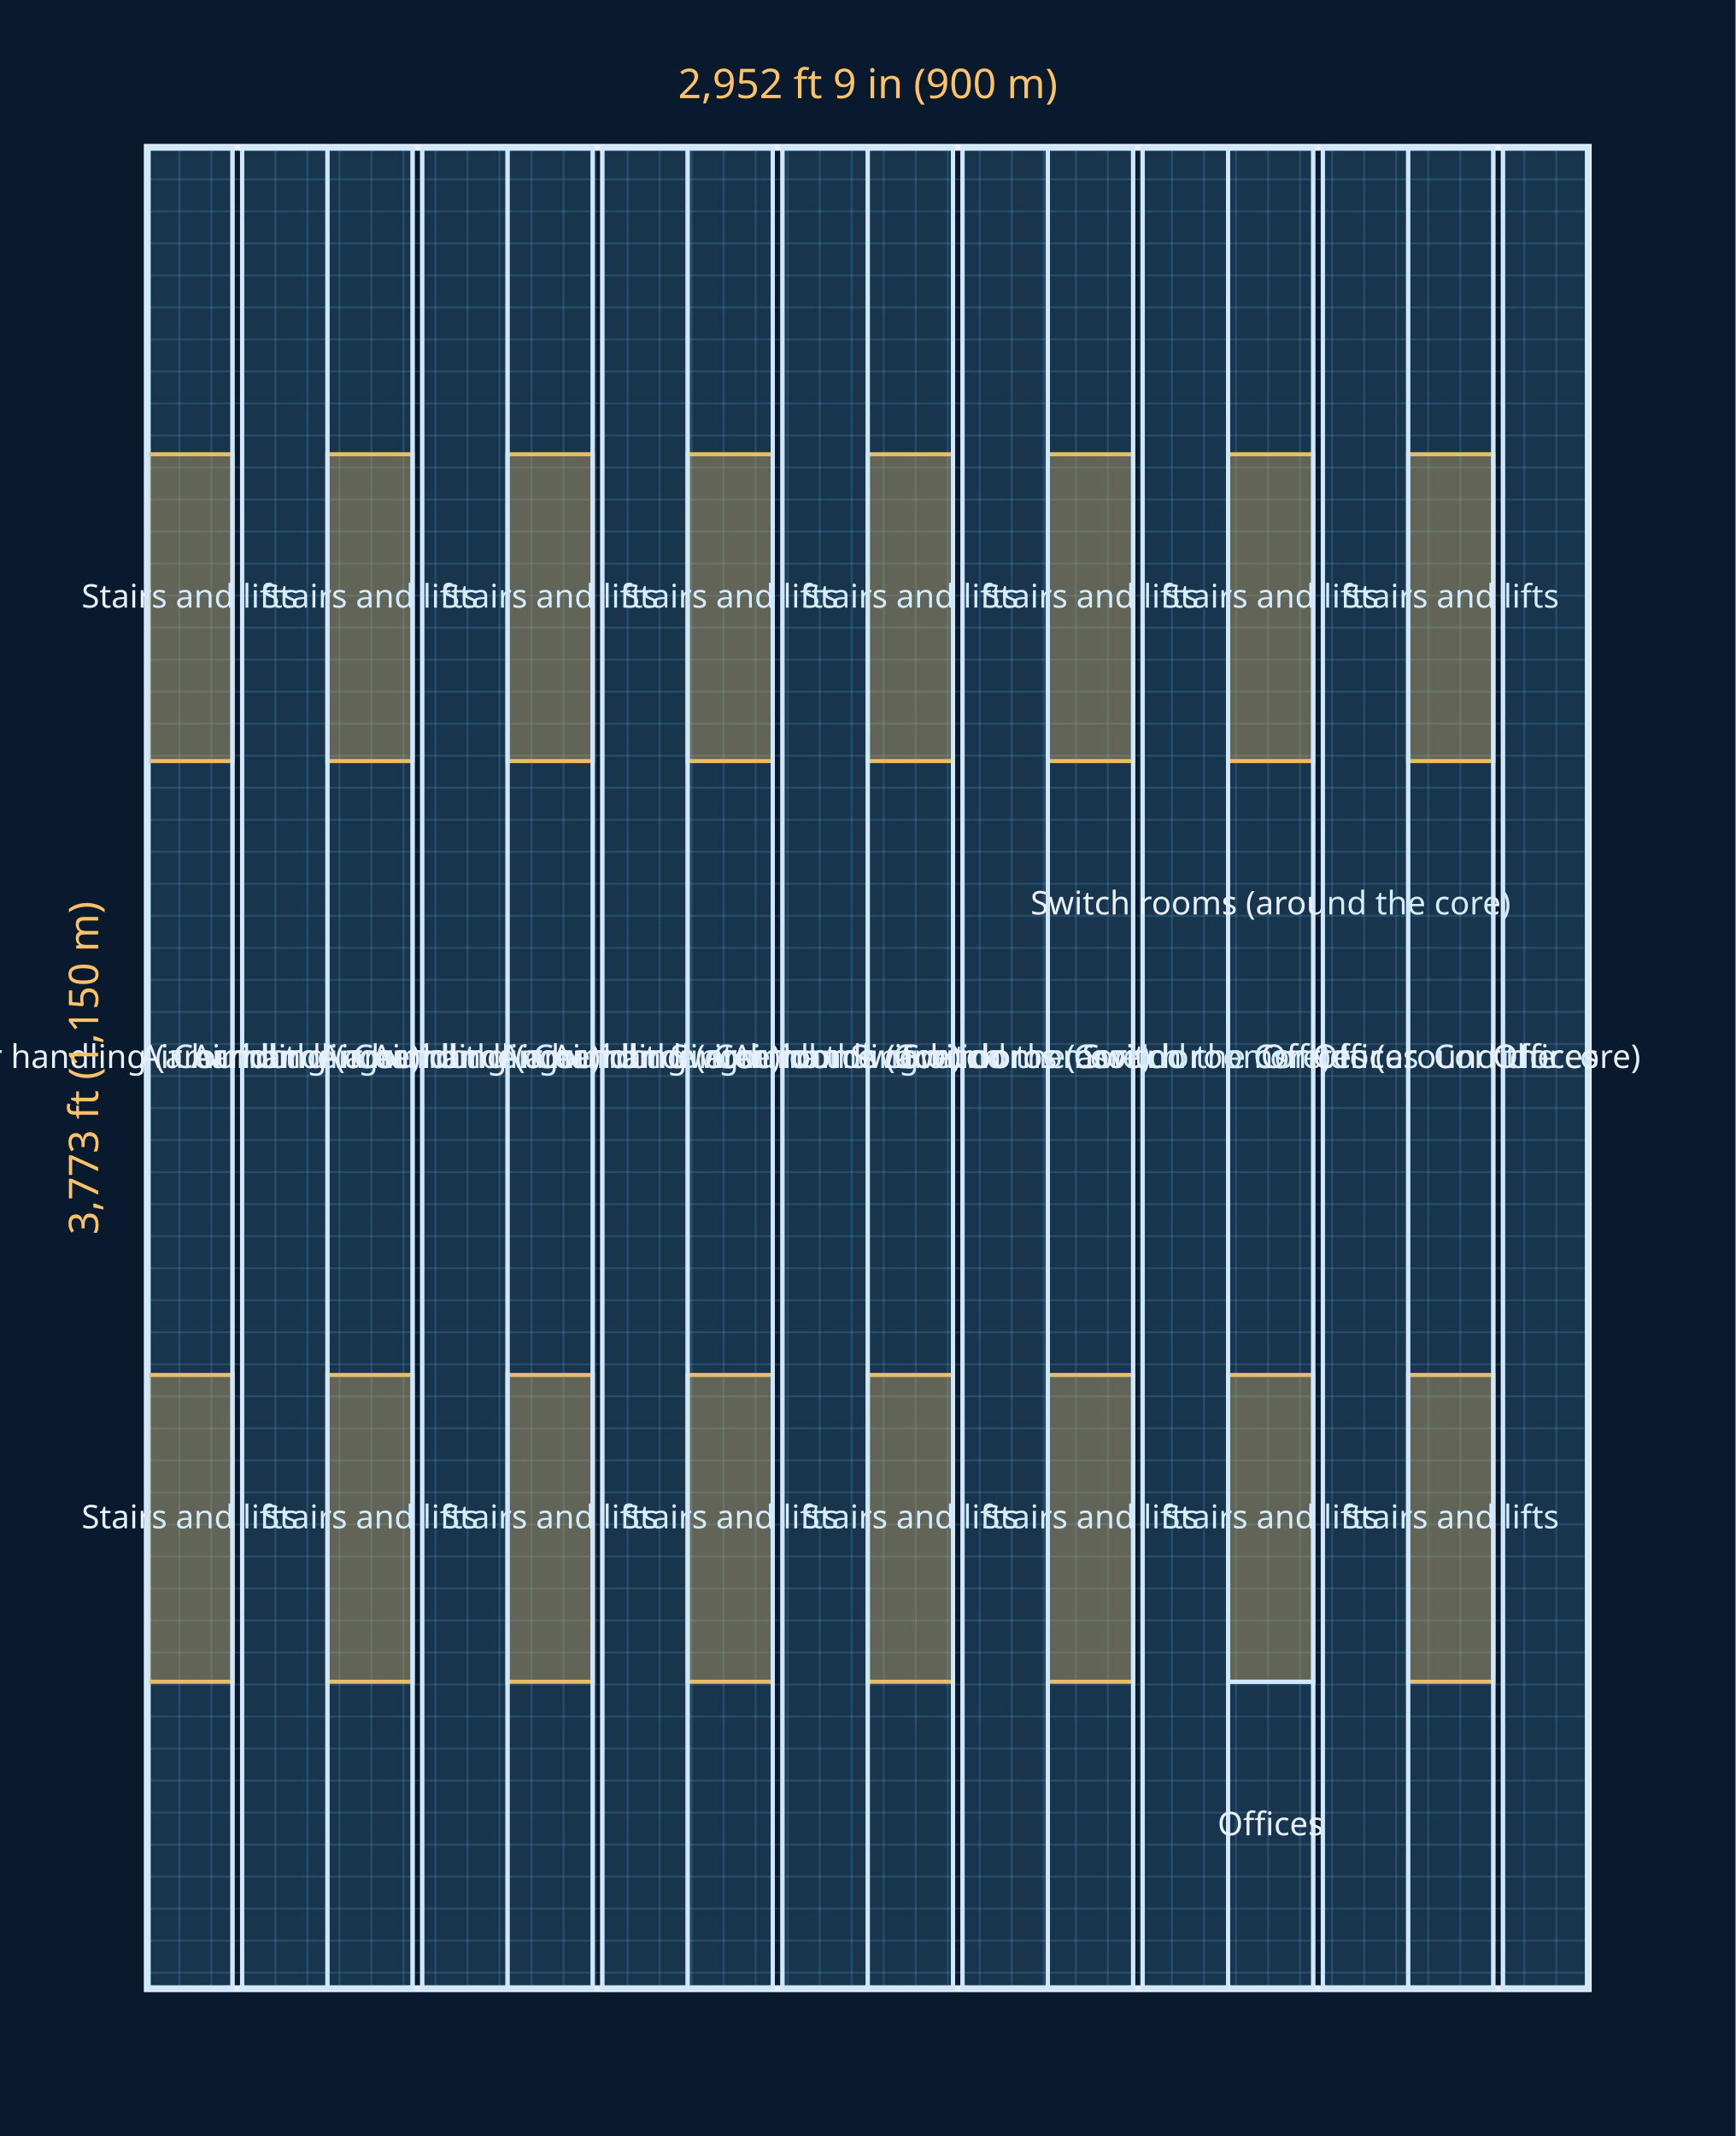
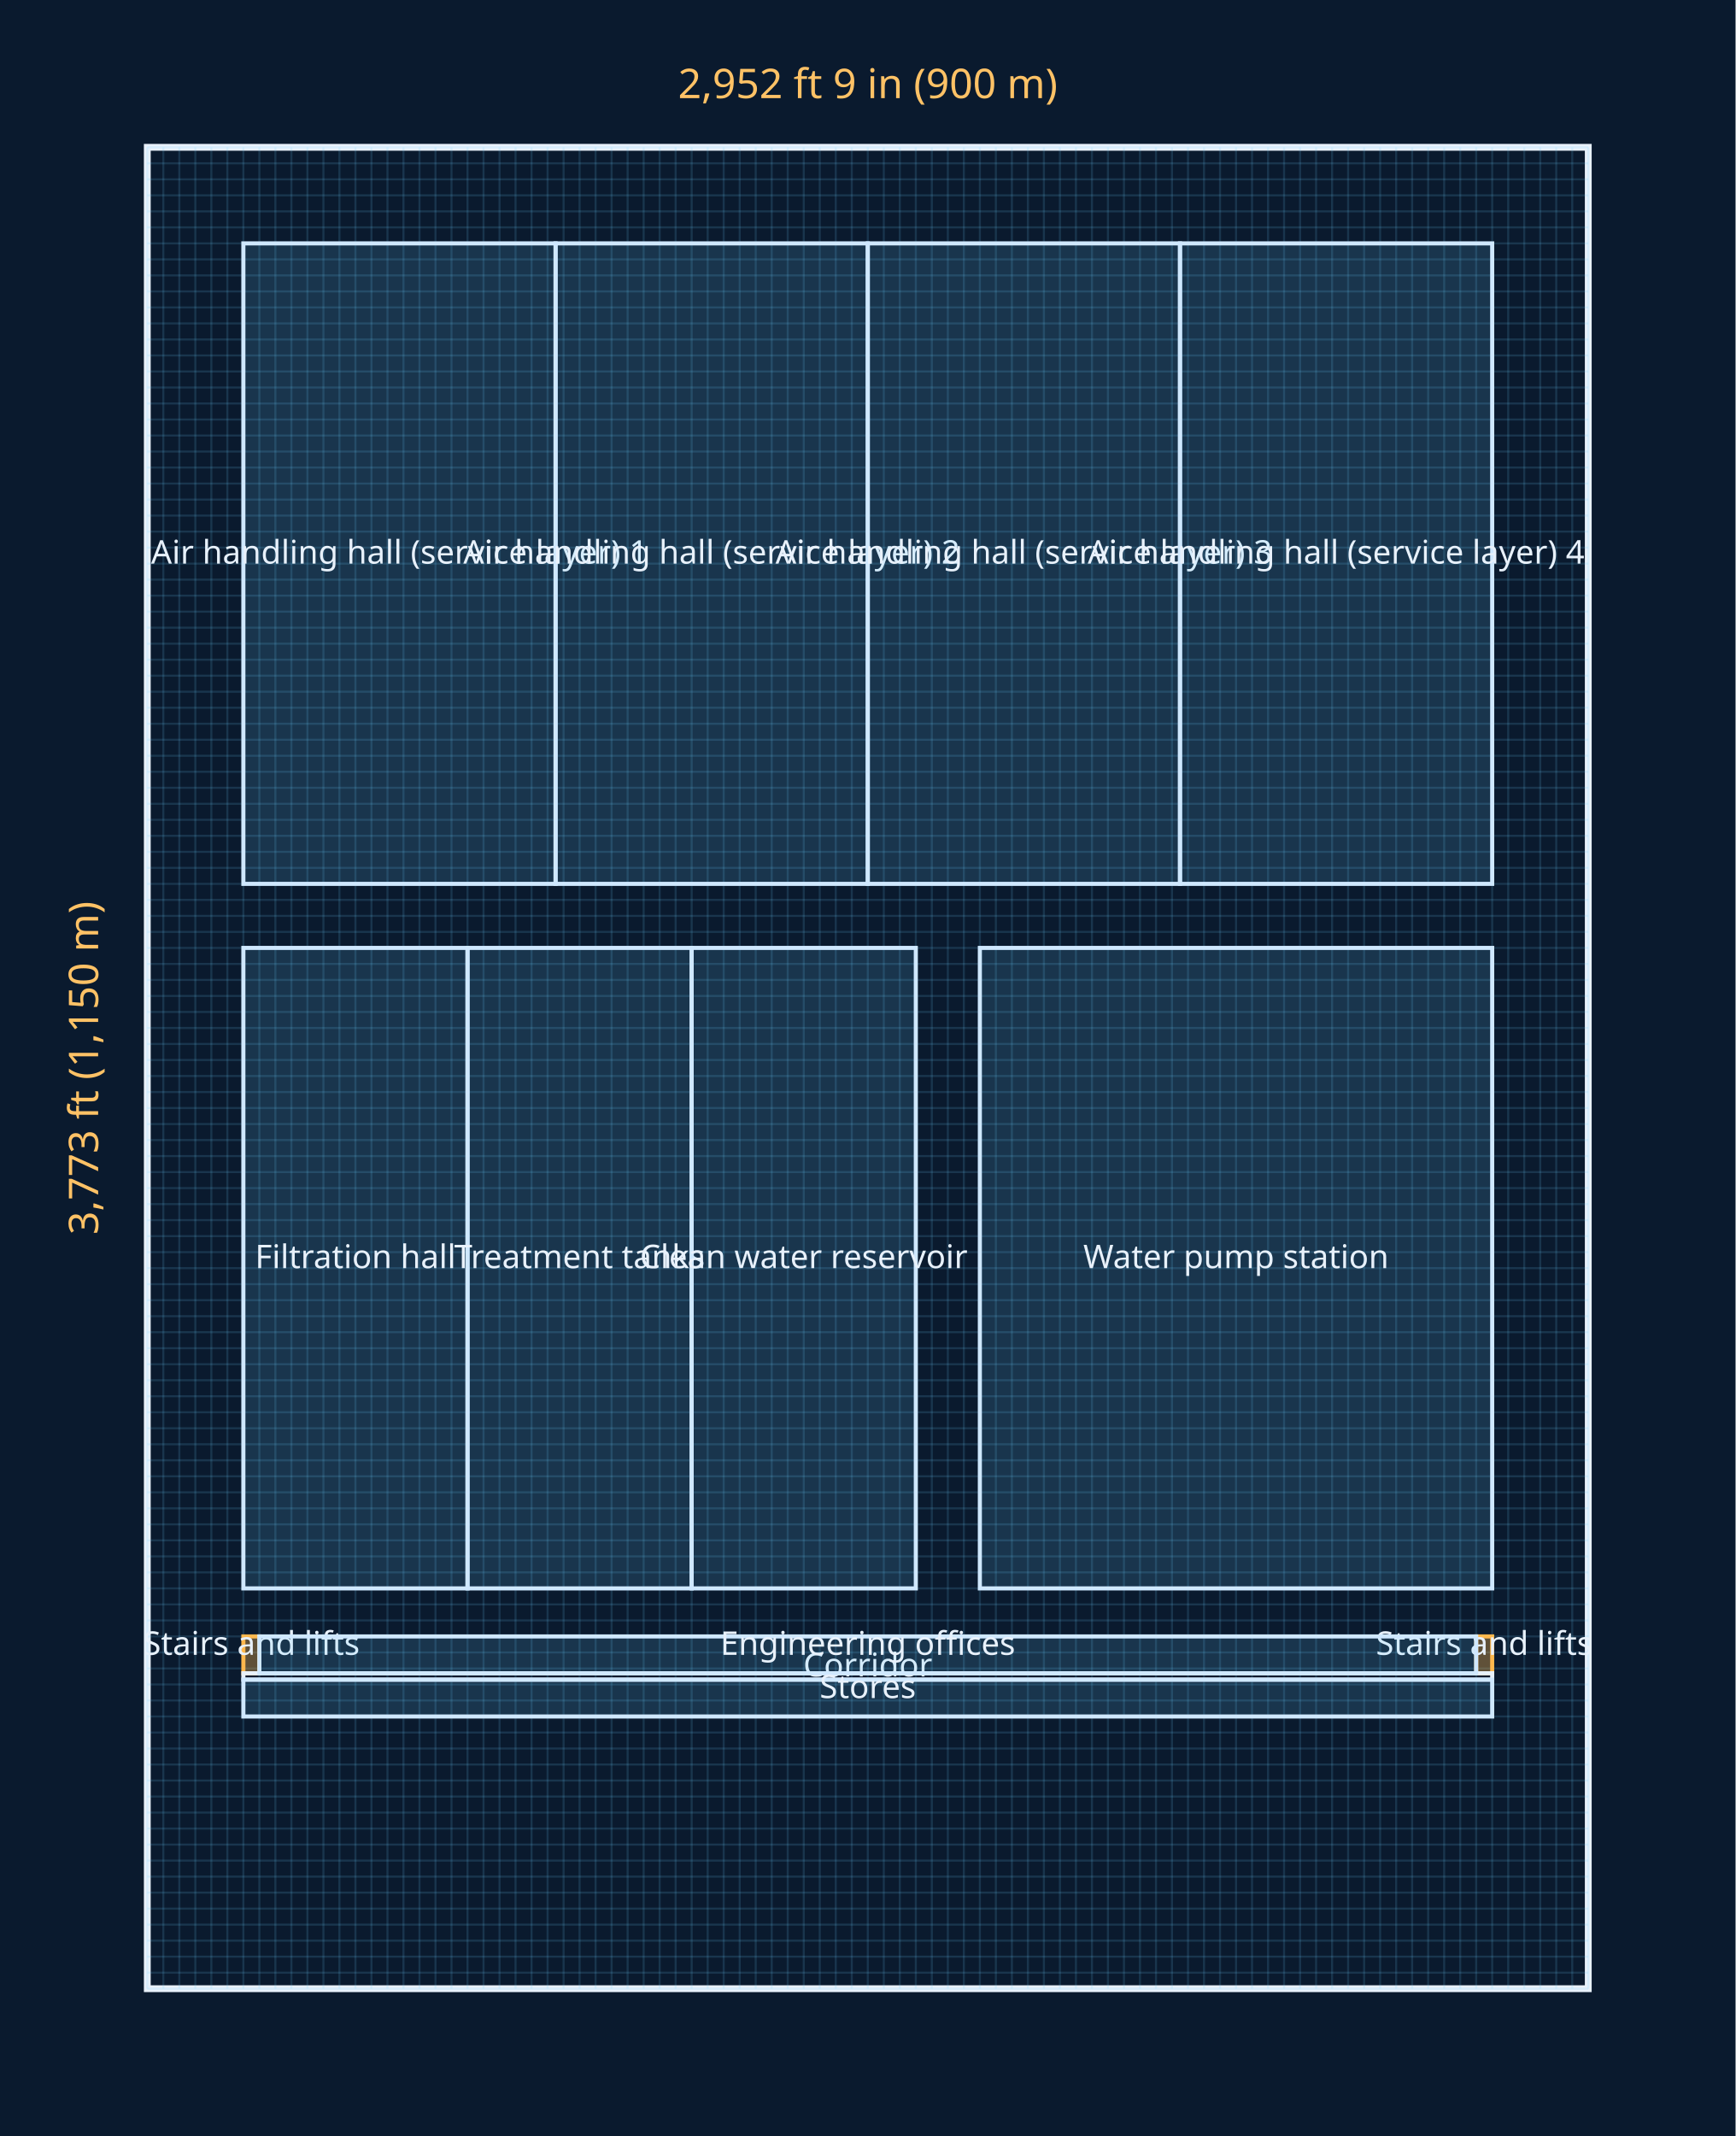
<svg xmlns="http://www.w3.org/2000/svg" viewBox="-92.0 -92.0 1084.0 1334.0" font-family="Segoe UI, sans-serif">
  <rect x="-92.0" y="-92.0" width="1084.0" height="1334.0" fill="#0a1a2e" />
  <rect x="0" y="0" width="900.0" height="1150.0" fill="none" stroke="#e8f1fb" stroke-width="4.26" />
  <line x1="0.0" y1="0" x2="0.0" y2="1150.0" stroke="#6fd0ff" stroke-opacity=".15" stroke-width="1.28" />
+   <line x1="10.0" y1="0" x2="10.0" y2="1150.0" stroke="#6fd0ff" stroke-opacity=".15" stroke-width="1.28" />
  <line x1="20.0" y1="0" x2="20.0" y2="1150.0" stroke="#6fd0ff" stroke-opacity=".15" stroke-width="1.28" />
+   <line x1="30.0" y1="0" x2="30.0" y2="1150.0" stroke="#6fd0ff" stroke-opacity=".15" stroke-width="1.28" />
  <line x1="40.0" y1="0" x2="40.0" y2="1150.0" stroke="#6fd0ff" stroke-opacity=".15" stroke-width="1.28" />
+   <line x1="50.0" y1="0" x2="50.0" y2="1150.0" stroke="#6fd0ff" stroke-opacity=".15" stroke-width="1.28" />
  <line x1="60.0" y1="0" x2="60.0" y2="1150.0" stroke="#6fd0ff" stroke-opacity=".15" stroke-width="1.28" />
+   <line x1="70.0" y1="0" x2="70.0" y2="1150.0" stroke="#6fd0ff" stroke-opacity=".15" stroke-width="1.28" />
  <line x1="80.0" y1="0" x2="80.0" y2="1150.0" stroke="#6fd0ff" stroke-opacity=".15" stroke-width="1.28" />
+   <line x1="90.0" y1="0" x2="90.0" y2="1150.0" stroke="#6fd0ff" stroke-opacity=".15" stroke-width="1.28" />
  <line x1="100.0" y1="0" x2="100.0" y2="1150.0" stroke="#6fd0ff" stroke-opacity=".15" stroke-width="1.28" />
+   <line x1="110.0" y1="0" x2="110.0" y2="1150.0" stroke="#6fd0ff" stroke-opacity=".15" stroke-width="1.28" />
  <line x1="120.0" y1="0" x2="120.0" y2="1150.0" stroke="#6fd0ff" stroke-opacity=".15" stroke-width="1.28" />
+   <line x1="130.0" y1="0" x2="130.0" y2="1150.0" stroke="#6fd0ff" stroke-opacity=".15" stroke-width="1.28" />
  <line x1="140.0" y1="0" x2="140.0" y2="1150.0" stroke="#6fd0ff" stroke-opacity=".15" stroke-width="1.28" />
+   <line x1="150.0" y1="0" x2="150.0" y2="1150.0" stroke="#6fd0ff" stroke-opacity=".15" stroke-width="1.28" />
  <line x1="160.0" y1="0" x2="160.0" y2="1150.0" stroke="#6fd0ff" stroke-opacity=".15" stroke-width="1.28" />
+   <line x1="170.0" y1="0" x2="170.0" y2="1150.0" stroke="#6fd0ff" stroke-opacity=".15" stroke-width="1.28" />
  <line x1="180.0" y1="0" x2="180.0" y2="1150.0" stroke="#6fd0ff" stroke-opacity=".15" stroke-width="1.28" />
+   <line x1="190.0" y1="0" x2="190.0" y2="1150.0" stroke="#6fd0ff" stroke-opacity=".15" stroke-width="1.28" />
  <line x1="200.0" y1="0" x2="200.0" y2="1150.0" stroke="#6fd0ff" stroke-opacity=".15" stroke-width="1.28" />
+   <line x1="210.0" y1="0" x2="210.0" y2="1150.0" stroke="#6fd0ff" stroke-opacity=".15" stroke-width="1.28" />
  <line x1="220.0" y1="0" x2="220.0" y2="1150.0" stroke="#6fd0ff" stroke-opacity=".15" stroke-width="1.28" />
+   <line x1="230.0" y1="0" x2="230.0" y2="1150.0" stroke="#6fd0ff" stroke-opacity=".15" stroke-width="1.28" />
  <line x1="240.0" y1="0" x2="240.0" y2="1150.0" stroke="#6fd0ff" stroke-opacity=".15" stroke-width="1.28" />
+   <line x1="250.0" y1="0" x2="250.0" y2="1150.0" stroke="#6fd0ff" stroke-opacity=".15" stroke-width="1.28" />
  <line x1="260.0" y1="0" x2="260.0" y2="1150.0" stroke="#6fd0ff" stroke-opacity=".15" stroke-width="1.28" />
+   <line x1="270.0" y1="0" x2="270.0" y2="1150.0" stroke="#6fd0ff" stroke-opacity=".15" stroke-width="1.28" />
  <line x1="280.0" y1="0" x2="280.0" y2="1150.0" stroke="#6fd0ff" stroke-opacity=".15" stroke-width="1.28" />
+   <line x1="290.0" y1="0" x2="290.0" y2="1150.0" stroke="#6fd0ff" stroke-opacity=".15" stroke-width="1.28" />
  <line x1="300.0" y1="0" x2="300.0" y2="1150.0" stroke="#6fd0ff" stroke-opacity=".15" stroke-width="1.28" />
+   <line x1="310.0" y1="0" x2="310.0" y2="1150.0" stroke="#6fd0ff" stroke-opacity=".15" stroke-width="1.28" />
  <line x1="320.0" y1="0" x2="320.0" y2="1150.0" stroke="#6fd0ff" stroke-opacity=".15" stroke-width="1.28" />
+   <line x1="330.0" y1="0" x2="330.0" y2="1150.0" stroke="#6fd0ff" stroke-opacity=".15" stroke-width="1.28" />
  <line x1="340.0" y1="0" x2="340.0" y2="1150.0" stroke="#6fd0ff" stroke-opacity=".15" stroke-width="1.28" />
+   <line x1="350.0" y1="0" x2="350.0" y2="1150.0" stroke="#6fd0ff" stroke-opacity=".15" stroke-width="1.28" />
  <line x1="360.0" y1="0" x2="360.0" y2="1150.0" stroke="#6fd0ff" stroke-opacity=".15" stroke-width="1.28" />
+   <line x1="370.0" y1="0" x2="370.0" y2="1150.0" stroke="#6fd0ff" stroke-opacity=".15" stroke-width="1.28" />
  <line x1="380.0" y1="0" x2="380.0" y2="1150.0" stroke="#6fd0ff" stroke-opacity=".15" stroke-width="1.28" />
+   <line x1="390.0" y1="0" x2="390.0" y2="1150.0" stroke="#6fd0ff" stroke-opacity=".15" stroke-width="1.28" />
  <line x1="400.0" y1="0" x2="400.0" y2="1150.0" stroke="#6fd0ff" stroke-opacity=".15" stroke-width="1.28" />
+   <line x1="410.0" y1="0" x2="410.0" y2="1150.0" stroke="#6fd0ff" stroke-opacity=".15" stroke-width="1.28" />
  <line x1="420.0" y1="0" x2="420.0" y2="1150.0" stroke="#6fd0ff" stroke-opacity=".15" stroke-width="1.28" />
+   <line x1="430.0" y1="0" x2="430.0" y2="1150.0" stroke="#6fd0ff" stroke-opacity=".15" stroke-width="1.28" />
  <line x1="440.0" y1="0" x2="440.0" y2="1150.0" stroke="#6fd0ff" stroke-opacity=".15" stroke-width="1.28" />
+   <line x1="450.0" y1="0" x2="450.0" y2="1150.0" stroke="#6fd0ff" stroke-opacity=".15" stroke-width="1.28" />
  <line x1="460.0" y1="0" x2="460.0" y2="1150.0" stroke="#6fd0ff" stroke-opacity=".15" stroke-width="1.28" />
+   <line x1="470.0" y1="0" x2="470.0" y2="1150.0" stroke="#6fd0ff" stroke-opacity=".15" stroke-width="1.28" />
  <line x1="480.0" y1="0" x2="480.0" y2="1150.0" stroke="#6fd0ff" stroke-opacity=".15" stroke-width="1.28" />
+   <line x1="490.0" y1="0" x2="490.0" y2="1150.0" stroke="#6fd0ff" stroke-opacity=".15" stroke-width="1.28" />
  <line x1="500.0" y1="0" x2="500.0" y2="1150.0" stroke="#6fd0ff" stroke-opacity=".15" stroke-width="1.28" />
+   <line x1="510.0" y1="0" x2="510.0" y2="1150.0" stroke="#6fd0ff" stroke-opacity=".15" stroke-width="1.28" />
  <line x1="520.0" y1="0" x2="520.0" y2="1150.0" stroke="#6fd0ff" stroke-opacity=".15" stroke-width="1.28" />
+   <line x1="530.0" y1="0" x2="530.0" y2="1150.0" stroke="#6fd0ff" stroke-opacity=".15" stroke-width="1.28" />
  <line x1="540.0" y1="0" x2="540.0" y2="1150.0" stroke="#6fd0ff" stroke-opacity=".15" stroke-width="1.28" />
+   <line x1="550.0" y1="0" x2="550.0" y2="1150.0" stroke="#6fd0ff" stroke-opacity=".15" stroke-width="1.28" />
  <line x1="560.0" y1="0" x2="560.0" y2="1150.0" stroke="#6fd0ff" stroke-opacity=".15" stroke-width="1.28" />
+   <line x1="570.0" y1="0" x2="570.0" y2="1150.0" stroke="#6fd0ff" stroke-opacity=".15" stroke-width="1.28" />
  <line x1="580.0" y1="0" x2="580.0" y2="1150.0" stroke="#6fd0ff" stroke-opacity=".15" stroke-width="1.28" />
+   <line x1="590.0" y1="0" x2="590.0" y2="1150.0" stroke="#6fd0ff" stroke-opacity=".15" stroke-width="1.28" />
  <line x1="600.0" y1="0" x2="600.0" y2="1150.0" stroke="#6fd0ff" stroke-opacity=".15" stroke-width="1.28" />
+   <line x1="610.0" y1="0" x2="610.0" y2="1150.0" stroke="#6fd0ff" stroke-opacity=".15" stroke-width="1.28" />
  <line x1="620.0" y1="0" x2="620.0" y2="1150.0" stroke="#6fd0ff" stroke-opacity=".15" stroke-width="1.28" />
+   <line x1="630.0" y1="0" x2="630.0" y2="1150.0" stroke="#6fd0ff" stroke-opacity=".15" stroke-width="1.28" />
  <line x1="640.0" y1="0" x2="640.0" y2="1150.0" stroke="#6fd0ff" stroke-opacity=".15" stroke-width="1.28" />
+   <line x1="650.0" y1="0" x2="650.0" y2="1150.0" stroke="#6fd0ff" stroke-opacity=".15" stroke-width="1.28" />
  <line x1="660.0" y1="0" x2="660.0" y2="1150.0" stroke="#6fd0ff" stroke-opacity=".15" stroke-width="1.28" />
+   <line x1="670.0" y1="0" x2="670.0" y2="1150.0" stroke="#6fd0ff" stroke-opacity=".15" stroke-width="1.28" />
  <line x1="680.0" y1="0" x2="680.0" y2="1150.0" stroke="#6fd0ff" stroke-opacity=".15" stroke-width="1.28" />
+   <line x1="690.0" y1="0" x2="690.0" y2="1150.0" stroke="#6fd0ff" stroke-opacity=".15" stroke-width="1.28" />
  <line x1="700.0" y1="0" x2="700.0" y2="1150.0" stroke="#6fd0ff" stroke-opacity=".15" stroke-width="1.28" />
+   <line x1="710.0" y1="0" x2="710.0" y2="1150.0" stroke="#6fd0ff" stroke-opacity=".15" stroke-width="1.28" />
  <line x1="720.0" y1="0" x2="720.0" y2="1150.0" stroke="#6fd0ff" stroke-opacity=".15" stroke-width="1.28" />
+   <line x1="730.0" y1="0" x2="730.0" y2="1150.0" stroke="#6fd0ff" stroke-opacity=".15" stroke-width="1.28" />
  <line x1="740.0" y1="0" x2="740.0" y2="1150.0" stroke="#6fd0ff" stroke-opacity=".15" stroke-width="1.28" />
+   <line x1="750.0" y1="0" x2="750.0" y2="1150.0" stroke="#6fd0ff" stroke-opacity=".15" stroke-width="1.28" />
  <line x1="760.0" y1="0" x2="760.0" y2="1150.0" stroke="#6fd0ff" stroke-opacity=".15" stroke-width="1.28" />
+   <line x1="770.0" y1="0" x2="770.0" y2="1150.0" stroke="#6fd0ff" stroke-opacity=".15" stroke-width="1.28" />
  <line x1="780.0" y1="0" x2="780.0" y2="1150.0" stroke="#6fd0ff" stroke-opacity=".15" stroke-width="1.28" />
+   <line x1="790.0" y1="0" x2="790.0" y2="1150.0" stroke="#6fd0ff" stroke-opacity=".15" stroke-width="1.28" />
  <line x1="800.0" y1="0" x2="800.0" y2="1150.0" stroke="#6fd0ff" stroke-opacity=".15" stroke-width="1.28" />
+   <line x1="810.0" y1="0" x2="810.0" y2="1150.0" stroke="#6fd0ff" stroke-opacity=".15" stroke-width="1.28" />
  <line x1="820.0" y1="0" x2="820.0" y2="1150.0" stroke="#6fd0ff" stroke-opacity=".15" stroke-width="1.28" />
+   <line x1="830.0" y1="0" x2="830.0" y2="1150.0" stroke="#6fd0ff" stroke-opacity=".15" stroke-width="1.28" />
  <line x1="840.0" y1="0" x2="840.0" y2="1150.0" stroke="#6fd0ff" stroke-opacity=".15" stroke-width="1.28" />
+   <line x1="850.0" y1="0" x2="850.0" y2="1150.0" stroke="#6fd0ff" stroke-opacity=".15" stroke-width="1.28" />
  <line x1="860.0" y1="0" x2="860.0" y2="1150.0" stroke="#6fd0ff" stroke-opacity=".15" stroke-width="1.28" />
+   <line x1="870.0" y1="0" x2="870.0" y2="1150.0" stroke="#6fd0ff" stroke-opacity=".15" stroke-width="1.28" />
  <line x1="880.0" y1="0" x2="880.0" y2="1150.0" stroke="#6fd0ff" stroke-opacity=".15" stroke-width="1.28" />
+   <line x1="890.0" y1="0" x2="890.0" y2="1150.0" stroke="#6fd0ff" stroke-opacity=".15" stroke-width="1.28" />
  <line x1="900.0" y1="0" x2="900.0" y2="1150.0" stroke="#6fd0ff" stroke-opacity=".15" stroke-width="1.28" />
  <line x1="0" y1="0.0" x2="900.0" y2="0.0" stroke="#6fd0ff" stroke-opacity=".15" stroke-width="1.28" />
+   <line x1="0" y1="10.0" x2="900.0" y2="10.0" stroke="#6fd0ff" stroke-opacity=".15" stroke-width="1.28" />
  <line x1="0" y1="20.0" x2="900.0" y2="20.0" stroke="#6fd0ff" stroke-opacity=".15" stroke-width="1.28" />
+   <line x1="0" y1="30.0" x2="900.0" y2="30.0" stroke="#6fd0ff" stroke-opacity=".15" stroke-width="1.28" />
  <line x1="0" y1="40.0" x2="900.0" y2="40.0" stroke="#6fd0ff" stroke-opacity=".15" stroke-width="1.28" />
+   <line x1="0" y1="50.0" x2="900.0" y2="50.0" stroke="#6fd0ff" stroke-opacity=".15" stroke-width="1.28" />
  <line x1="0" y1="60.0" x2="900.0" y2="60.0" stroke="#6fd0ff" stroke-opacity=".15" stroke-width="1.28" />
+   <line x1="0" y1="70.0" x2="900.0" y2="70.0" stroke="#6fd0ff" stroke-opacity=".15" stroke-width="1.28" />
  <line x1="0" y1="80.0" x2="900.0" y2="80.0" stroke="#6fd0ff" stroke-opacity=".15" stroke-width="1.28" />
+   <line x1="0" y1="90.0" x2="900.0" y2="90.0" stroke="#6fd0ff" stroke-opacity=".15" stroke-width="1.28" />
  <line x1="0" y1="100.0" x2="900.0" y2="100.0" stroke="#6fd0ff" stroke-opacity=".15" stroke-width="1.28" />
+   <line x1="0" y1="110.0" x2="900.0" y2="110.0" stroke="#6fd0ff" stroke-opacity=".15" stroke-width="1.28" />
  <line x1="0" y1="120.0" x2="900.0" y2="120.0" stroke="#6fd0ff" stroke-opacity=".15" stroke-width="1.28" />
+   <line x1="0" y1="130.0" x2="900.0" y2="130.0" stroke="#6fd0ff" stroke-opacity=".15" stroke-width="1.28" />
  <line x1="0" y1="140.0" x2="900.0" y2="140.0" stroke="#6fd0ff" stroke-opacity=".15" stroke-width="1.28" />
+   <line x1="0" y1="150.0" x2="900.0" y2="150.0" stroke="#6fd0ff" stroke-opacity=".15" stroke-width="1.28" />
  <line x1="0" y1="160.0" x2="900.0" y2="160.0" stroke="#6fd0ff" stroke-opacity=".15" stroke-width="1.28" />
+   <line x1="0" y1="170.0" x2="900.0" y2="170.0" stroke="#6fd0ff" stroke-opacity=".15" stroke-width="1.28" />
  <line x1="0" y1="180.0" x2="900.0" y2="180.0" stroke="#6fd0ff" stroke-opacity=".15" stroke-width="1.28" />
+   <line x1="0" y1="190.0" x2="900.0" y2="190.0" stroke="#6fd0ff" stroke-opacity=".15" stroke-width="1.28" />
  <line x1="0" y1="200.0" x2="900.0" y2="200.0" stroke="#6fd0ff" stroke-opacity=".15" stroke-width="1.28" />
+   <line x1="0" y1="210.0" x2="900.0" y2="210.0" stroke="#6fd0ff" stroke-opacity=".15" stroke-width="1.28" />
  <line x1="0" y1="220.0" x2="900.0" y2="220.0" stroke="#6fd0ff" stroke-opacity=".15" stroke-width="1.28" />
+   <line x1="0" y1="230.0" x2="900.0" y2="230.0" stroke="#6fd0ff" stroke-opacity=".15" stroke-width="1.28" />
  <line x1="0" y1="240.0" x2="900.0" y2="240.0" stroke="#6fd0ff" stroke-opacity=".15" stroke-width="1.28" />
+   <line x1="0" y1="250.0" x2="900.0" y2="250.0" stroke="#6fd0ff" stroke-opacity=".15" stroke-width="1.28" />
  <line x1="0" y1="260.0" x2="900.0" y2="260.0" stroke="#6fd0ff" stroke-opacity=".15" stroke-width="1.28" />
+   <line x1="0" y1="270.0" x2="900.0" y2="270.0" stroke="#6fd0ff" stroke-opacity=".15" stroke-width="1.28" />
  <line x1="0" y1="280.0" x2="900.0" y2="280.0" stroke="#6fd0ff" stroke-opacity=".15" stroke-width="1.28" />
+   <line x1="0" y1="290.0" x2="900.0" y2="290.0" stroke="#6fd0ff" stroke-opacity=".15" stroke-width="1.28" />
  <line x1="0" y1="300.0" x2="900.0" y2="300.0" stroke="#6fd0ff" stroke-opacity=".15" stroke-width="1.28" />
+   <line x1="0" y1="310.0" x2="900.0" y2="310.0" stroke="#6fd0ff" stroke-opacity=".15" stroke-width="1.28" />
  <line x1="0" y1="320.0" x2="900.0" y2="320.0" stroke="#6fd0ff" stroke-opacity=".15" stroke-width="1.28" />
+   <line x1="0" y1="330.0" x2="900.0" y2="330.0" stroke="#6fd0ff" stroke-opacity=".15" stroke-width="1.28" />
  <line x1="0" y1="340.0" x2="900.0" y2="340.0" stroke="#6fd0ff" stroke-opacity=".15" stroke-width="1.28" />
+   <line x1="0" y1="350.0" x2="900.0" y2="350.0" stroke="#6fd0ff" stroke-opacity=".15" stroke-width="1.28" />
  <line x1="0" y1="360.0" x2="900.0" y2="360.0" stroke="#6fd0ff" stroke-opacity=".15" stroke-width="1.28" />
+   <line x1="0" y1="370.0" x2="900.0" y2="370.0" stroke="#6fd0ff" stroke-opacity=".15" stroke-width="1.28" />
  <line x1="0" y1="380.0" x2="900.0" y2="380.0" stroke="#6fd0ff" stroke-opacity=".15" stroke-width="1.28" />
+   <line x1="0" y1="390.0" x2="900.0" y2="390.0" stroke="#6fd0ff" stroke-opacity=".15" stroke-width="1.28" />
  <line x1="0" y1="400.0" x2="900.0" y2="400.0" stroke="#6fd0ff" stroke-opacity=".15" stroke-width="1.28" />
+   <line x1="0" y1="410.0" x2="900.0" y2="410.0" stroke="#6fd0ff" stroke-opacity=".15" stroke-width="1.28" />
  <line x1="0" y1="420.0" x2="900.0" y2="420.0" stroke="#6fd0ff" stroke-opacity=".15" stroke-width="1.28" />
+   <line x1="0" y1="430.0" x2="900.0" y2="430.0" stroke="#6fd0ff" stroke-opacity=".15" stroke-width="1.28" />
  <line x1="0" y1="440.0" x2="900.0" y2="440.0" stroke="#6fd0ff" stroke-opacity=".15" stroke-width="1.28" />
+   <line x1="0" y1="450.0" x2="900.0" y2="450.0" stroke="#6fd0ff" stroke-opacity=".15" stroke-width="1.28" />
  <line x1="0" y1="460.0" x2="900.0" y2="460.0" stroke="#6fd0ff" stroke-opacity=".15" stroke-width="1.28" />
+   <line x1="0" y1="470.0" x2="900.0" y2="470.0" stroke="#6fd0ff" stroke-opacity=".15" stroke-width="1.28" />
  <line x1="0" y1="480.0" x2="900.0" y2="480.0" stroke="#6fd0ff" stroke-opacity=".15" stroke-width="1.28" />
+   <line x1="0" y1="490.0" x2="900.0" y2="490.0" stroke="#6fd0ff" stroke-opacity=".15" stroke-width="1.28" />
  <line x1="0" y1="500.0" x2="900.0" y2="500.0" stroke="#6fd0ff" stroke-opacity=".15" stroke-width="1.28" />
+   <line x1="0" y1="510.0" x2="900.0" y2="510.0" stroke="#6fd0ff" stroke-opacity=".15" stroke-width="1.28" />
  <line x1="0" y1="520.0" x2="900.0" y2="520.0" stroke="#6fd0ff" stroke-opacity=".15" stroke-width="1.28" />
+   <line x1="0" y1="530.0" x2="900.0" y2="530.0" stroke="#6fd0ff" stroke-opacity=".15" stroke-width="1.28" />
  <line x1="0" y1="540.0" x2="900.0" y2="540.0" stroke="#6fd0ff" stroke-opacity=".15" stroke-width="1.28" />
+   <line x1="0" y1="550.0" x2="900.0" y2="550.0" stroke="#6fd0ff" stroke-opacity=".15" stroke-width="1.28" />
  <line x1="0" y1="560.0" x2="900.0" y2="560.0" stroke="#6fd0ff" stroke-opacity=".15" stroke-width="1.28" />
+   <line x1="0" y1="570.0" x2="900.0" y2="570.0" stroke="#6fd0ff" stroke-opacity=".15" stroke-width="1.28" />
  <line x1="0" y1="580.0" x2="900.0" y2="580.0" stroke="#6fd0ff" stroke-opacity=".15" stroke-width="1.28" />
+   <line x1="0" y1="590.0" x2="900.0" y2="590.0" stroke="#6fd0ff" stroke-opacity=".15" stroke-width="1.28" />
  <line x1="0" y1="600.0" x2="900.0" y2="600.0" stroke="#6fd0ff" stroke-opacity=".15" stroke-width="1.28" />
+   <line x1="0" y1="610.0" x2="900.0" y2="610.0" stroke="#6fd0ff" stroke-opacity=".15" stroke-width="1.28" />
  <line x1="0" y1="620.0" x2="900.0" y2="620.0" stroke="#6fd0ff" stroke-opacity=".15" stroke-width="1.28" />
+   <line x1="0" y1="630.0" x2="900.0" y2="630.0" stroke="#6fd0ff" stroke-opacity=".15" stroke-width="1.28" />
  <line x1="0" y1="640.0" x2="900.0" y2="640.0" stroke="#6fd0ff" stroke-opacity=".15" stroke-width="1.28" />
+   <line x1="0" y1="650.0" x2="900.0" y2="650.0" stroke="#6fd0ff" stroke-opacity=".15" stroke-width="1.28" />
  <line x1="0" y1="660.0" x2="900.0" y2="660.0" stroke="#6fd0ff" stroke-opacity=".15" stroke-width="1.28" />
+   <line x1="0" y1="670.0" x2="900.0" y2="670.0" stroke="#6fd0ff" stroke-opacity=".15" stroke-width="1.28" />
  <line x1="0" y1="680.0" x2="900.0" y2="680.0" stroke="#6fd0ff" stroke-opacity=".15" stroke-width="1.28" />
+   <line x1="0" y1="690.0" x2="900.0" y2="690.0" stroke="#6fd0ff" stroke-opacity=".15" stroke-width="1.28" />
  <line x1="0" y1="700.0" x2="900.0" y2="700.0" stroke="#6fd0ff" stroke-opacity=".15" stroke-width="1.28" />
+   <line x1="0" y1="710.0" x2="900.0" y2="710.0" stroke="#6fd0ff" stroke-opacity=".15" stroke-width="1.28" />
  <line x1="0" y1="720.0" x2="900.0" y2="720.0" stroke="#6fd0ff" stroke-opacity=".15" stroke-width="1.28" />
+   <line x1="0" y1="730.0" x2="900.0" y2="730.0" stroke="#6fd0ff" stroke-opacity=".15" stroke-width="1.28" />
  <line x1="0" y1="740.0" x2="900.0" y2="740.0" stroke="#6fd0ff" stroke-opacity=".15" stroke-width="1.28" />
+   <line x1="0" y1="750.0" x2="900.0" y2="750.0" stroke="#6fd0ff" stroke-opacity=".15" stroke-width="1.28" />
  <line x1="0" y1="760.0" x2="900.0" y2="760.0" stroke="#6fd0ff" stroke-opacity=".15" stroke-width="1.28" />
+   <line x1="0" y1="770.0" x2="900.0" y2="770.0" stroke="#6fd0ff" stroke-opacity=".15" stroke-width="1.28" />
  <line x1="0" y1="780.0" x2="900.0" y2="780.0" stroke="#6fd0ff" stroke-opacity=".15" stroke-width="1.28" />
+   <line x1="0" y1="790.0" x2="900.0" y2="790.0" stroke="#6fd0ff" stroke-opacity=".15" stroke-width="1.28" />
  <line x1="0" y1="800.0" x2="900.0" y2="800.0" stroke="#6fd0ff" stroke-opacity=".15" stroke-width="1.28" />
+   <line x1="0" y1="810.0" x2="900.0" y2="810.0" stroke="#6fd0ff" stroke-opacity=".15" stroke-width="1.28" />
  <line x1="0" y1="820.0" x2="900.0" y2="820.0" stroke="#6fd0ff" stroke-opacity=".15" stroke-width="1.28" />
+   <line x1="0" y1="830.0" x2="900.0" y2="830.0" stroke="#6fd0ff" stroke-opacity=".15" stroke-width="1.28" />
  <line x1="0" y1="840.0" x2="900.0" y2="840.0" stroke="#6fd0ff" stroke-opacity=".15" stroke-width="1.28" />
+   <line x1="0" y1="850.0" x2="900.0" y2="850.0" stroke="#6fd0ff" stroke-opacity=".15" stroke-width="1.28" />
  <line x1="0" y1="860.0" x2="900.0" y2="860.0" stroke="#6fd0ff" stroke-opacity=".15" stroke-width="1.28" />
+   <line x1="0" y1="870.0" x2="900.0" y2="870.0" stroke="#6fd0ff" stroke-opacity=".15" stroke-width="1.28" />
  <line x1="0" y1="880.0" x2="900.0" y2="880.0" stroke="#6fd0ff" stroke-opacity=".15" stroke-width="1.28" />
+   <line x1="0" y1="890.0" x2="900.0" y2="890.0" stroke="#6fd0ff" stroke-opacity=".15" stroke-width="1.28" />
  <line x1="0" y1="900.0" x2="900.0" y2="900.0" stroke="#6fd0ff" stroke-opacity=".15" stroke-width="1.28" />
+   <line x1="0" y1="910.0" x2="900.0" y2="910.0" stroke="#6fd0ff" stroke-opacity=".15" stroke-width="1.28" />
  <line x1="0" y1="920.0" x2="900.0" y2="920.0" stroke="#6fd0ff" stroke-opacity=".15" stroke-width="1.28" />
+   <line x1="0" y1="930.0" x2="900.0" y2="930.0" stroke="#6fd0ff" stroke-opacity=".15" stroke-width="1.28" />
  <line x1="0" y1="940.0" x2="900.0" y2="940.0" stroke="#6fd0ff" stroke-opacity=".15" stroke-width="1.28" />
+   <line x1="0" y1="950.0" x2="900.0" y2="950.0" stroke="#6fd0ff" stroke-opacity=".15" stroke-width="1.28" />
  <line x1="0" y1="960.0" x2="900.0" y2="960.0" stroke="#6fd0ff" stroke-opacity=".15" stroke-width="1.28" />
+   <line x1="0" y1="970.0" x2="900.0" y2="970.0" stroke="#6fd0ff" stroke-opacity=".15" stroke-width="1.28" />
  <line x1="0" y1="980.0" x2="900.0" y2="980.0" stroke="#6fd0ff" stroke-opacity=".15" stroke-width="1.28" />
+   <line x1="0" y1="990.0" x2="900.0" y2="990.0" stroke="#6fd0ff" stroke-opacity=".15" stroke-width="1.28" />
  <line x1="0" y1="1000.0" x2="900.0" y2="1000.0" stroke="#6fd0ff" stroke-opacity=".15" stroke-width="1.28" />
+   <line x1="0" y1="1010.0" x2="900.0" y2="1010.0" stroke="#6fd0ff" stroke-opacity=".15" stroke-width="1.28" />
  <line x1="0" y1="1020.0" x2="900.0" y2="1020.0" stroke="#6fd0ff" stroke-opacity=".15" stroke-width="1.28" />
+   <line x1="0" y1="1030.0" x2="900.0" y2="1030.0" stroke="#6fd0ff" stroke-opacity=".15" stroke-width="1.28" />
  <line x1="0" y1="1040.0" x2="900.0" y2="1040.0" stroke="#6fd0ff" stroke-opacity=".15" stroke-width="1.28" />
+   <line x1="0" y1="1050.0" x2="900.0" y2="1050.0" stroke="#6fd0ff" stroke-opacity=".15" stroke-width="1.28" />
  <line x1="0" y1="1060.0" x2="900.0" y2="1060.0" stroke="#6fd0ff" stroke-opacity=".15" stroke-width="1.28" />
+   <line x1="0" y1="1070.0" x2="900.0" y2="1070.0" stroke="#6fd0ff" stroke-opacity=".15" stroke-width="1.28" />
  <line x1="0" y1="1080.0" x2="900.0" y2="1080.0" stroke="#6fd0ff" stroke-opacity=".15" stroke-width="1.28" />
+   <line x1="0" y1="1090.0" x2="900.0" y2="1090.0" stroke="#6fd0ff" stroke-opacity=".15" stroke-width="1.28" />
  <line x1="0" y1="1100.0" x2="900.0" y2="1100.0" stroke="#6fd0ff" stroke-opacity=".15" stroke-width="1.28" />
+   <line x1="0" y1="1110.0" x2="900.0" y2="1110.0" stroke="#6fd0ff" stroke-opacity=".15" stroke-width="1.28" />
  <line x1="0" y1="1120.0" x2="900.0" y2="1120.0" stroke="#6fd0ff" stroke-opacity=".15" stroke-width="1.28" />
+   <line x1="0" y1="1130.0" x2="900.0" y2="1130.0" stroke="#6fd0ff" stroke-opacity=".15" stroke-width="1.28" />
  <line x1="0" y1="1140.0" x2="900.0" y2="1140.0" stroke="#6fd0ff" stroke-opacity=".15" stroke-width="1.28" />
-   <polygon points="0.0,191.7 0.0,383.3 53.2,383.3 53.2,191.7" fill="rgba(255,184,77,.35)" stroke="#ffb84d" stroke-width="2.56" />
-   <text x="26.6" y="287.5" font-size="20.4" fill="#e8f1fb" text-anchor="middle">Stairs and lifts</text>
-   <polygon points="0.0,766.7 0.0,958.3 53.2,958.3 53.2,766.7" fill="rgba(255,184,77,.35)" stroke="#ffb84d" stroke-width="2.56" />
-   <text x="26.6" y="862.5" font-size="20.4" fill="#e8f1fb" text-anchor="middle">Stairs and lifts</text>
-   <polygon points="112.5,191.7 112.5,383.3 165.7,383.3 165.7,191.7" fill="rgba(255,184,77,.35)" stroke="#ffb84d" stroke-width="2.56" />
-   <text x="139.1" y="287.5" font-size="20.4" fill="#e8f1fb" text-anchor="middle">Stairs and lifts</text>
-   <polygon points="112.5,766.7 112.5,958.3 165.7,958.3 165.7,766.7" fill="rgba(255,184,77,.35)" stroke="#ffb84d" stroke-width="2.56" />
-   <text x="139.1" y="862.5" font-size="20.4" fill="#e8f1fb" text-anchor="middle">Stairs and lifts</text>
-   <polygon points="225.0,191.7 225.0,383.3 278.2,383.3 278.2,191.7" fill="rgba(255,184,77,.35)" stroke="#ffb84d" stroke-width="2.56" />
-   <text x="251.6" y="287.5" font-size="20.4" fill="#e8f1fb" text-anchor="middle">Stairs and lifts</text>
-   <polygon points="225.0,766.7 225.0,958.3 278.2,958.3 278.2,766.7" fill="rgba(255,184,77,.35)" stroke="#ffb84d" stroke-width="2.56" />
-   <text x="251.6" y="862.5" font-size="20.4" fill="#e8f1fb" text-anchor="middle">Stairs and lifts</text>
-   <polygon points="337.5,191.7 337.5,383.3 390.7,383.3 390.7,191.7" fill="rgba(255,184,77,.35)" stroke="#ffb84d" stroke-width="2.56" />
-   <text x="364.1" y="287.5" font-size="20.4" fill="#e8f1fb" text-anchor="middle">Stairs and lifts</text>
-   <polygon points="337.5,766.7 337.5,958.3 390.7,958.3 390.7,766.7" fill="rgba(255,184,77,.35)" stroke="#ffb84d" stroke-width="2.56" />
-   <text x="364.1" y="862.5" font-size="20.4" fill="#e8f1fb" text-anchor="middle">Stairs and lifts</text>
-   <polygon points="450.0,191.7 450.0,383.3 503.2,383.3 503.2,191.7" fill="rgba(255,184,77,.35)" stroke="#ffb84d" stroke-width="2.56" />
-   <text x="476.6" y="287.5" font-size="20.4" fill="#e8f1fb" text-anchor="middle">Stairs and lifts</text>
-   <polygon points="450.0,766.7 450.0,958.3 503.2,958.3 503.2,766.7" fill="rgba(255,184,77,.35)" stroke="#ffb84d" stroke-width="2.56" />
-   <text x="476.6" y="862.5" font-size="20.4" fill="#e8f1fb" text-anchor="middle">Stairs and lifts</text>
-   <polygon points="562.5,191.7 562.5,383.3 615.7,383.3 615.7,191.7" fill="rgba(255,184,77,.35)" stroke="#ffb84d" stroke-width="2.56" />
-   <text x="589.1" y="287.5" font-size="20.4" fill="#e8f1fb" text-anchor="middle">Stairs and lifts</text>
-   <polygon points="562.5,766.7 562.5,958.3 615.7,958.3 615.7,766.7" fill="rgba(255,184,77,.35)" stroke="#ffb84d" stroke-width="2.56" />
-   <text x="589.1" y="862.5" font-size="20.4" fill="#e8f1fb" text-anchor="middle">Stairs and lifts</text>
-   <polygon points="675.0,191.7 675.0,383.3 728.2,383.3 728.2,191.7" fill="rgba(255,184,77,.35)" stroke="#ffb84d" stroke-width="2.56" />
-   <text x="701.6" y="287.5" font-size="20.4" fill="#e8f1fb" text-anchor="middle">Stairs and lifts</text>
-   <polygon points="675.0,766.7 675.0,958.3 728.2,958.3 728.2,766.7" fill="rgba(255,184,77,.35)" stroke="#ffb84d" stroke-width="2.56" />
-   <text x="701.6" y="862.5" font-size="20.4" fill="#e8f1fb" text-anchor="middle">Stairs and lifts</text>
-   <polygon points="787.5,191.7 787.5,383.3 840.7,383.3 840.7,191.7" fill="rgba(255,184,77,.35)" stroke="#ffb84d" stroke-width="2.56" />
-   <text x="814.1" y="287.5" font-size="20.4" fill="#e8f1fb" text-anchor="middle">Stairs and lifts</text>
-   <polygon points="787.5,766.7 787.5,958.3 840.7,958.3 840.7,766.7" fill="rgba(255,184,77,.35)" stroke="#ffb84d" stroke-width="2.56" />
-   <text x="814.1" y="862.5" font-size="20.4" fill="#e8f1fb" text-anchor="middle">Stairs and lifts</text>
-   <polygon points="53.2,0.0 53.2,1150.0 59.2,1150.0 59.2,0.0" fill="none" stroke="#e8f1fb" stroke-width="2.56" />
-   <text x="56.2" y="575.0" font-size="20.4" fill="#e8f1fb" text-anchor="middle">Corridor</text>
-   <polygon points="165.7,0.0 165.7,1150.0 171.7,1150.0 171.7,0.0" fill="none" stroke="#e8f1fb" stroke-width="2.56" />
-   <text x="168.7" y="575.0" font-size="20.4" fill="#e8f1fb" text-anchor="middle">Corridor</text>
-   <polygon points="278.2,0.0 278.2,1150.0 284.2,1150.0 284.2,0.0" fill="none" stroke="#e8f1fb" stroke-width="2.56" />
-   <text x="281.2" y="575.0" font-size="20.4" fill="#e8f1fb" text-anchor="middle">Corridor</text>
-   <polygon points="390.7,0.0 390.7,1150.0 396.7,1150.0 396.7,0.0" fill="none" stroke="#e8f1fb" stroke-width="2.56" />
-   <text x="393.7" y="575.0" font-size="20.4" fill="#e8f1fb" text-anchor="middle">Corridor</text>
-   <polygon points="503.2,0.0 503.2,1150.0 509.2,1150.0 509.2,0.0" fill="none" stroke="#e8f1fb" stroke-width="2.56" />
-   <text x="506.2" y="575.0" font-size="20.4" fill="#e8f1fb" text-anchor="middle">Corridor</text>
-   <polygon points="615.7,0.0 615.7,1150.0 621.7,1150.0 621.7,0.0" fill="none" stroke="#e8f1fb" stroke-width="2.56" />
-   <text x="618.7" y="575.0" font-size="20.4" fill="#e8f1fb" text-anchor="middle">Corridor</text>
-   <polygon points="728.2,0.0 728.2,1150.0 734.2,1150.0 734.2,0.0" fill="none" stroke="#e8f1fb" stroke-width="2.56" />
-   <text x="731.2" y="575.0" font-size="20.4" fill="#e8f1fb" text-anchor="middle">Corridor</text>
-   <polygon points="840.7,0.0 840.7,1150.0 846.7,1150.0 846.7,0.0" fill="none" stroke="#e8f1fb" stroke-width="2.56" />
-   <text x="843.7" y="575.0" font-size="20.4" fill="#e8f1fb" text-anchor="middle">Corridor</text>
-   <polygon points="0.0,0.0 0.0,1150.0 53.2,1150.0 53.2,0.0" fill="rgba(111,208,255,.15)" stroke="#cfe8ff" stroke-width="2.56" />
-   <text x="26.6" y="575.0" font-size="20.4" fill="#e8f1fb" text-anchor="middle">Air handling (around the core)</text>
-   <polygon points="59.2,0.0 59.2,1150.0 112.5,1150.0 112.5,0.0" fill="rgba(111,208,255,.15)" stroke="#cfe8ff" stroke-width="2.56" />
-   <text x="85.8" y="575.0" font-size="20.4" fill="#e8f1fb" text-anchor="middle">Air handling</text>
-   <polygon points="112.5,0.0 112.5,1150.0 165.7,1150.0 165.7,0.0" fill="rgba(111,208,255,.15)" stroke="#cfe8ff" stroke-width="2.56" />
-   <text x="139.1" y="575.0" font-size="20.4" fill="#e8f1fb" text-anchor="middle">Air handling (around the core)</text>
-   <polygon points="171.7,0.0 171.7,1150.0 225.0,1150.0 225.0,0.0" fill="rgba(111,208,255,.15)" stroke="#cfe8ff" stroke-width="2.56" />
-   <text x="198.3" y="575.0" font-size="20.4" fill="#e8f1fb" text-anchor="middle">Air handling</text>
-   <polygon points="225.0,0.0 225.0,1150.0 278.2,1150.0 278.2,0.0" fill="rgba(111,208,255,.15)" stroke="#cfe8ff" stroke-width="2.56" />
-   <text x="251.6" y="575.0" font-size="20.4" fill="#e8f1fb" text-anchor="middle">Air handling (around the core)</text>
-   <polygon points="284.2,0.0 284.2,1150.0 337.5,1150.0 337.5,0.0" fill="rgba(111,208,255,.15)" stroke="#cfe8ff" stroke-width="2.56" />
-   <text x="310.9" y="575.0" font-size="20.4" fill="#e8f1fb" text-anchor="middle">Air handling</text>
-   <polygon points="337.5,0.0 337.5,1150.0 390.7,1150.0 390.7,0.0" fill="rgba(111,208,255,.15)" stroke="#cfe8ff" stroke-width="2.56" />
-   <text x="364.1" y="575.0" font-size="20.4" fill="#e8f1fb" text-anchor="middle">Air handling (around the core)</text>
-   <polygon points="396.7,0.0 396.7,1150.0 450.0,1150.0 450.0,0.0" fill="rgba(111,208,255,.15)" stroke="#cfe8ff" stroke-width="2.56" />
-   <text x="423.4" y="575.0" font-size="20.4" fill="#e8f1fb" text-anchor="middle">Air handling</text>
-   <polygon points="450.0,0.0 450.0,1150.0 503.2,1150.0 503.2,0.0" fill="rgba(111,208,255,.15)" stroke="#cfe8ff" stroke-width="2.56" />
-   <text x="476.6" y="575.0" font-size="20.4" fill="#e8f1fb" text-anchor="middle">Switch rooms (around the core)</text>
-   <polygon points="509.2,0.0 509.2,1150.0 562.5,1150.0 562.5,0.0" fill="rgba(111,208,255,.15)" stroke="#cfe8ff" stroke-width="2.56" />
-   <text x="535.9" y="575.0" font-size="20.4" fill="#e8f1fb" text-anchor="middle">Switch rooms</text>
-   <polygon points="562.5,0.0 562.5,1150.0 615.7,1150.0 615.7,0.0" fill="rgba(111,208,255,.15)" stroke="#cfe8ff" stroke-width="2.56" />
-   <text x="589.1" y="575.0" font-size="20.4" fill="#e8f1fb" text-anchor="middle">Switch rooms (around the core)</text>
-   <polygon points="621.7,0.0 621.7,1150.0 675.0,1150.0 675.0,0.0" fill="rgba(111,208,255,.15)" stroke="#cfe8ff" stroke-width="2.56" />
-   <text x="648.4" y="575.0" font-size="20.4" fill="#e8f1fb" text-anchor="middle">Switch rooms</text>
-   <polygon points="675.0,0.0 675.0,958.3 728.2,958.3 728.2,0.0" fill="rgba(111,208,255,.15)" stroke="#cfe8ff" stroke-width="2.56" />
-   <text x="701.6" y="479.1" font-size="20.4" fill="#e8f1fb" text-anchor="middle">Switch rooms (around the core)</text>
-   <polygon points="675.0,958.3 675.0,1150.0 728.2,1150.0 728.2,958.3" fill="rgba(111,208,255,.15)" stroke="#cfe8ff" stroke-width="2.56" />
-   <text x="701.6" y="1054.2" font-size="20.4" fill="#e8f1fb" text-anchor="middle">Offices</text>
-   <polygon points="734.2,0.0 734.2,1150.0 787.5,1150.0 787.5,0.0" fill="rgba(111,208,255,.15)" stroke="#cfe8ff" stroke-width="2.56" />
-   <text x="760.9" y="575.0" font-size="20.4" fill="#e8f1fb" text-anchor="middle">Offices</text>
-   <polygon points="787.5,0.0 787.5,1150.0 840.7,1150.0 840.7,0.0" fill="rgba(111,208,255,.15)" stroke="#cfe8ff" stroke-width="2.56" />
-   <text x="814.1" y="575.0" font-size="20.4" fill="#e8f1fb" text-anchor="middle">Offices (around the core)</text>
-   <polygon points="846.7,0.0 846.7,1150.0 900.0,1150.0 900.0,0.0" fill="rgba(111,208,255,.15)" stroke="#cfe8ff" stroke-width="2.56" />
-   <text x="873.4" y="575.0" font-size="20.4" fill="#e8f1fb" text-anchor="middle">Offices</text>
+   <line x1="0" y1="1150.0" x2="900.0" y2="1150.0" stroke="#6fd0ff" stroke-opacity=".15" stroke-width="1.28" />
+   <polygon points="60.0,60.0 255.0,60.0 255.0,460.0 60.0,460.0" fill="rgba(111,208,255,.15)" stroke="#cfe8ff" stroke-width="2.56" />
+   <text x="157.5" y="260.0" font-size="20.4" fill="#e8f1fb" text-anchor="middle">Air handling hall (service layer) 1</text>
+   <polygon points="255.0,60.0 450.0,60.0 450.0,460.0 255.0,460.0" fill="rgba(111,208,255,.15)" stroke="#cfe8ff" stroke-width="2.56" />
+   <text x="352.5" y="260.0" font-size="20.4" fill="#e8f1fb" text-anchor="middle">Air handling hall (service layer) 2</text>
+   <polygon points="450.0,60.0 645.0,60.0 645.0,460.0 450.0,460.0" fill="rgba(111,208,255,.15)" stroke="#cfe8ff" stroke-width="2.56" />
+   <text x="547.5" y="260.0" font-size="20.4" fill="#e8f1fb" text-anchor="middle">Air handling hall (service layer) 3</text>
+   <polygon points="645.0,60.0 840.0,60.0 840.0,460.0 645.0,460.0" fill="rgba(111,208,255,.15)" stroke="#cfe8ff" stroke-width="2.56" />
+   <text x="742.5" y="260.0" font-size="20.4" fill="#e8f1fb" text-anchor="middle">Air handling hall (service layer) 4</text>
+   <polygon points="60.0,500.0 200.0,500.0 200.0,900.0 60.0,900.0" fill="rgba(111,208,255,.15)" stroke="#cfe8ff" stroke-width="2.56" />
+   <text x="130.0" y="700.0" font-size="20.4" fill="#e8f1fb" text-anchor="middle">Filtration hall</text>
+   <polygon points="200.0,500.0 340.0,500.0 340.0,900.0 200.0,900.0" fill="rgba(111,208,255,.15)" stroke="#cfe8ff" stroke-width="2.56" />
+   <text x="270.0" y="700.0" font-size="20.4" fill="#e8f1fb" text-anchor="middle">Treatment tanks</text>
+   <polygon points="340.0,500.0 480.0,500.0 480.0,900.0 340.0,900.0" fill="rgba(111,208,255,.15)" stroke="#cfe8ff" stroke-width="2.56" />
+   <text x="410.0" y="700.0" font-size="20.4" fill="#e8f1fb" text-anchor="middle">Clean water reservoir</text>
+   <polygon points="520.0,500.0 840.0,500.0 840.0,900.0 520.0,900.0" fill="rgba(111,208,255,.15)" stroke="#cfe8ff" stroke-width="2.56" />
+   <text x="680.0" y="700.0" font-size="20.4" fill="#e8f1fb" text-anchor="middle">Water pump station</text>
+   <polygon points="60.0,930.0 70.0,930.0 70.0,953.0 60.0,953.0" fill="rgba(255,184,77,.35)" stroke="#ffb84d" stroke-width="2.56" />
+   <text x="65.0" y="941.5" font-size="20.4" fill="#e8f1fb" text-anchor="middle">Stairs and lifts</text>
+   <polygon points="830.0,930.0 840.0,930.0 840.0,953.0 830.0,953.0" fill="rgba(255,184,77,.35)" stroke="#ffb84d" stroke-width="2.56" />
+   <text x="835.0" y="941.5" font-size="20.4" fill="#e8f1fb" text-anchor="middle">Stairs and lifts</text>
+   <polygon points="60.0,953.0 840.0,953.0 840.0,957.0 60.0,957.0" fill="none" stroke="#e8f1fb" stroke-width="2.56" />
+   <text x="450.0" y="955.0" font-size="20.4" fill="#e8f1fb" text-anchor="middle">Corridor</text>
+   <polygon points="70.0,930.0 830.0,930.0 830.0,953.0 70.0,953.0" fill="rgba(111,208,255,.15)" stroke="#cfe8ff" stroke-width="2.56" />
+   <text x="450.0" y="941.5" font-size="20.4" fill="#e8f1fb" text-anchor="middle">Engineering offices</text>
+   <polygon points="60.0,957.0 840.0,957.0 840.0,980.0 60.0,980.0" fill="rgba(111,208,255,.15)" stroke="#cfe8ff" stroke-width="2.56" />
+   <text x="450.0" y="968.5" font-size="20.4" fill="#e8f1fb" text-anchor="middle">Stores</text>
  <text x="450.0" y="-30.7" font-size="25.6" fill="#ffc266" text-anchor="middle">2,952 ft 9 in (900 m)</text>
  <text x="-30.7" y="575.0" font-size="25.6" fill="#ffc266" text-anchor="middle" transform="rotate(-90 -30.7 575.0)">3,773 ft (1,150 m)</text>
</svg>
